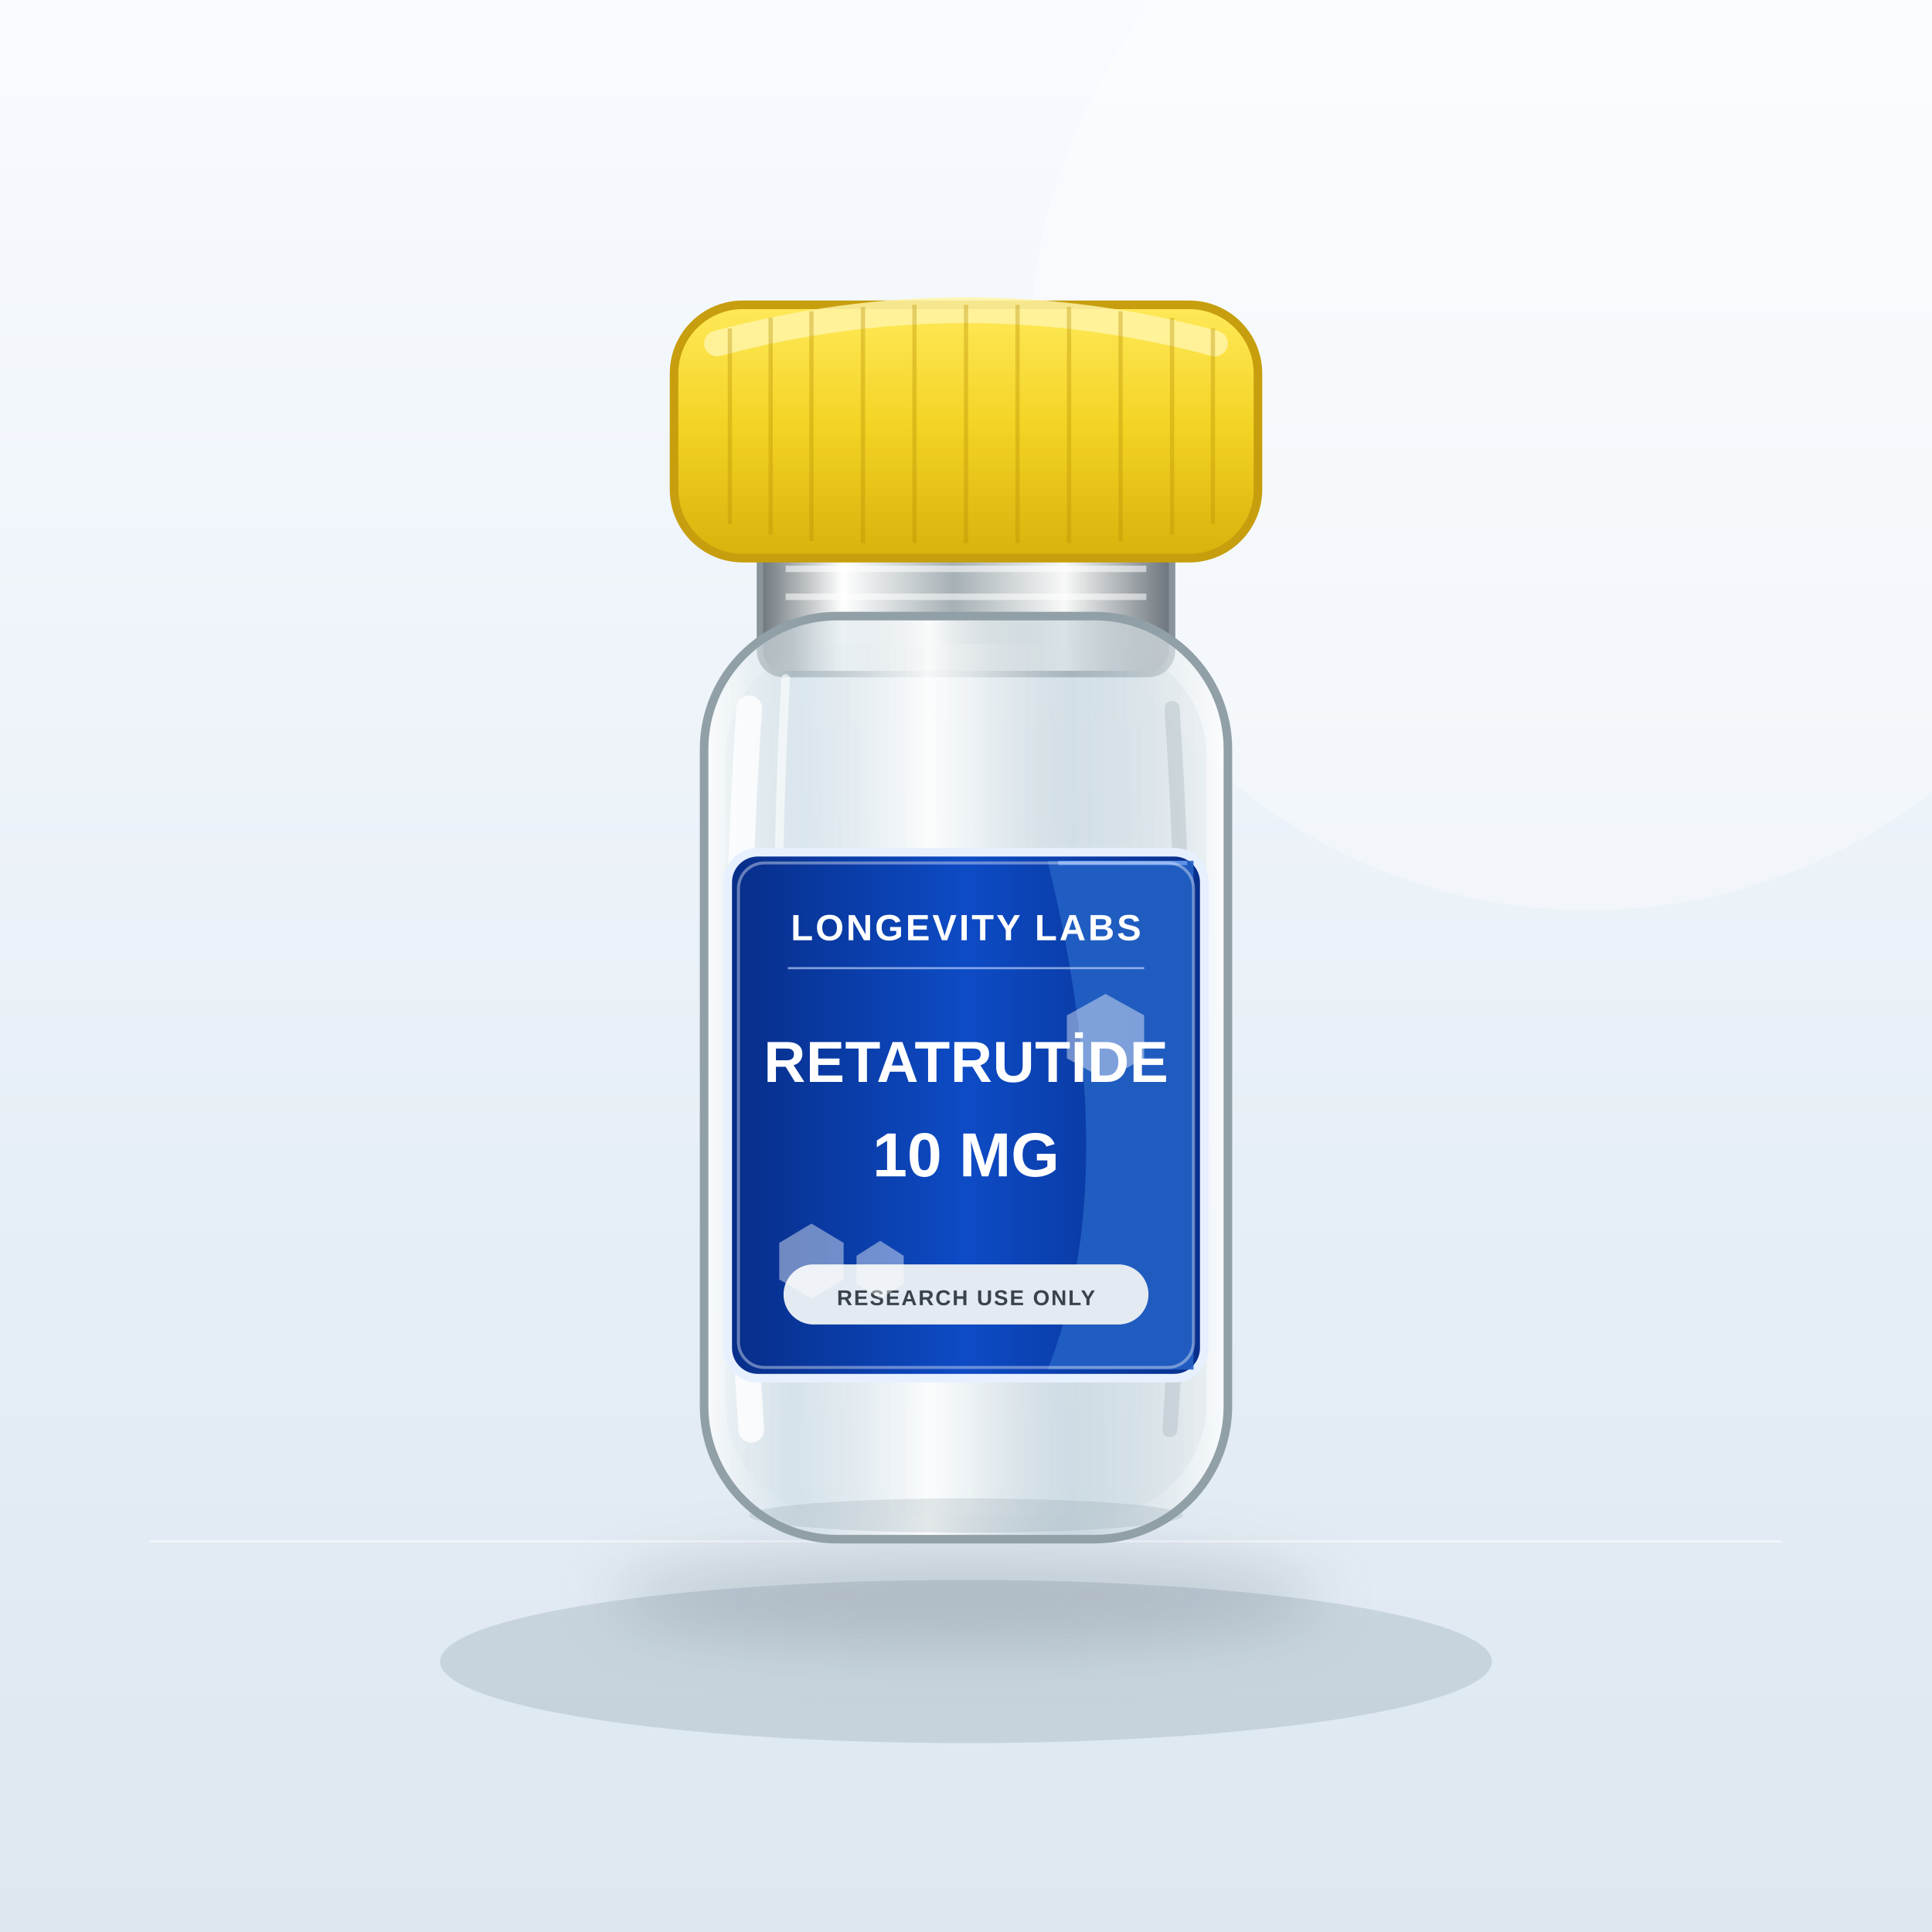
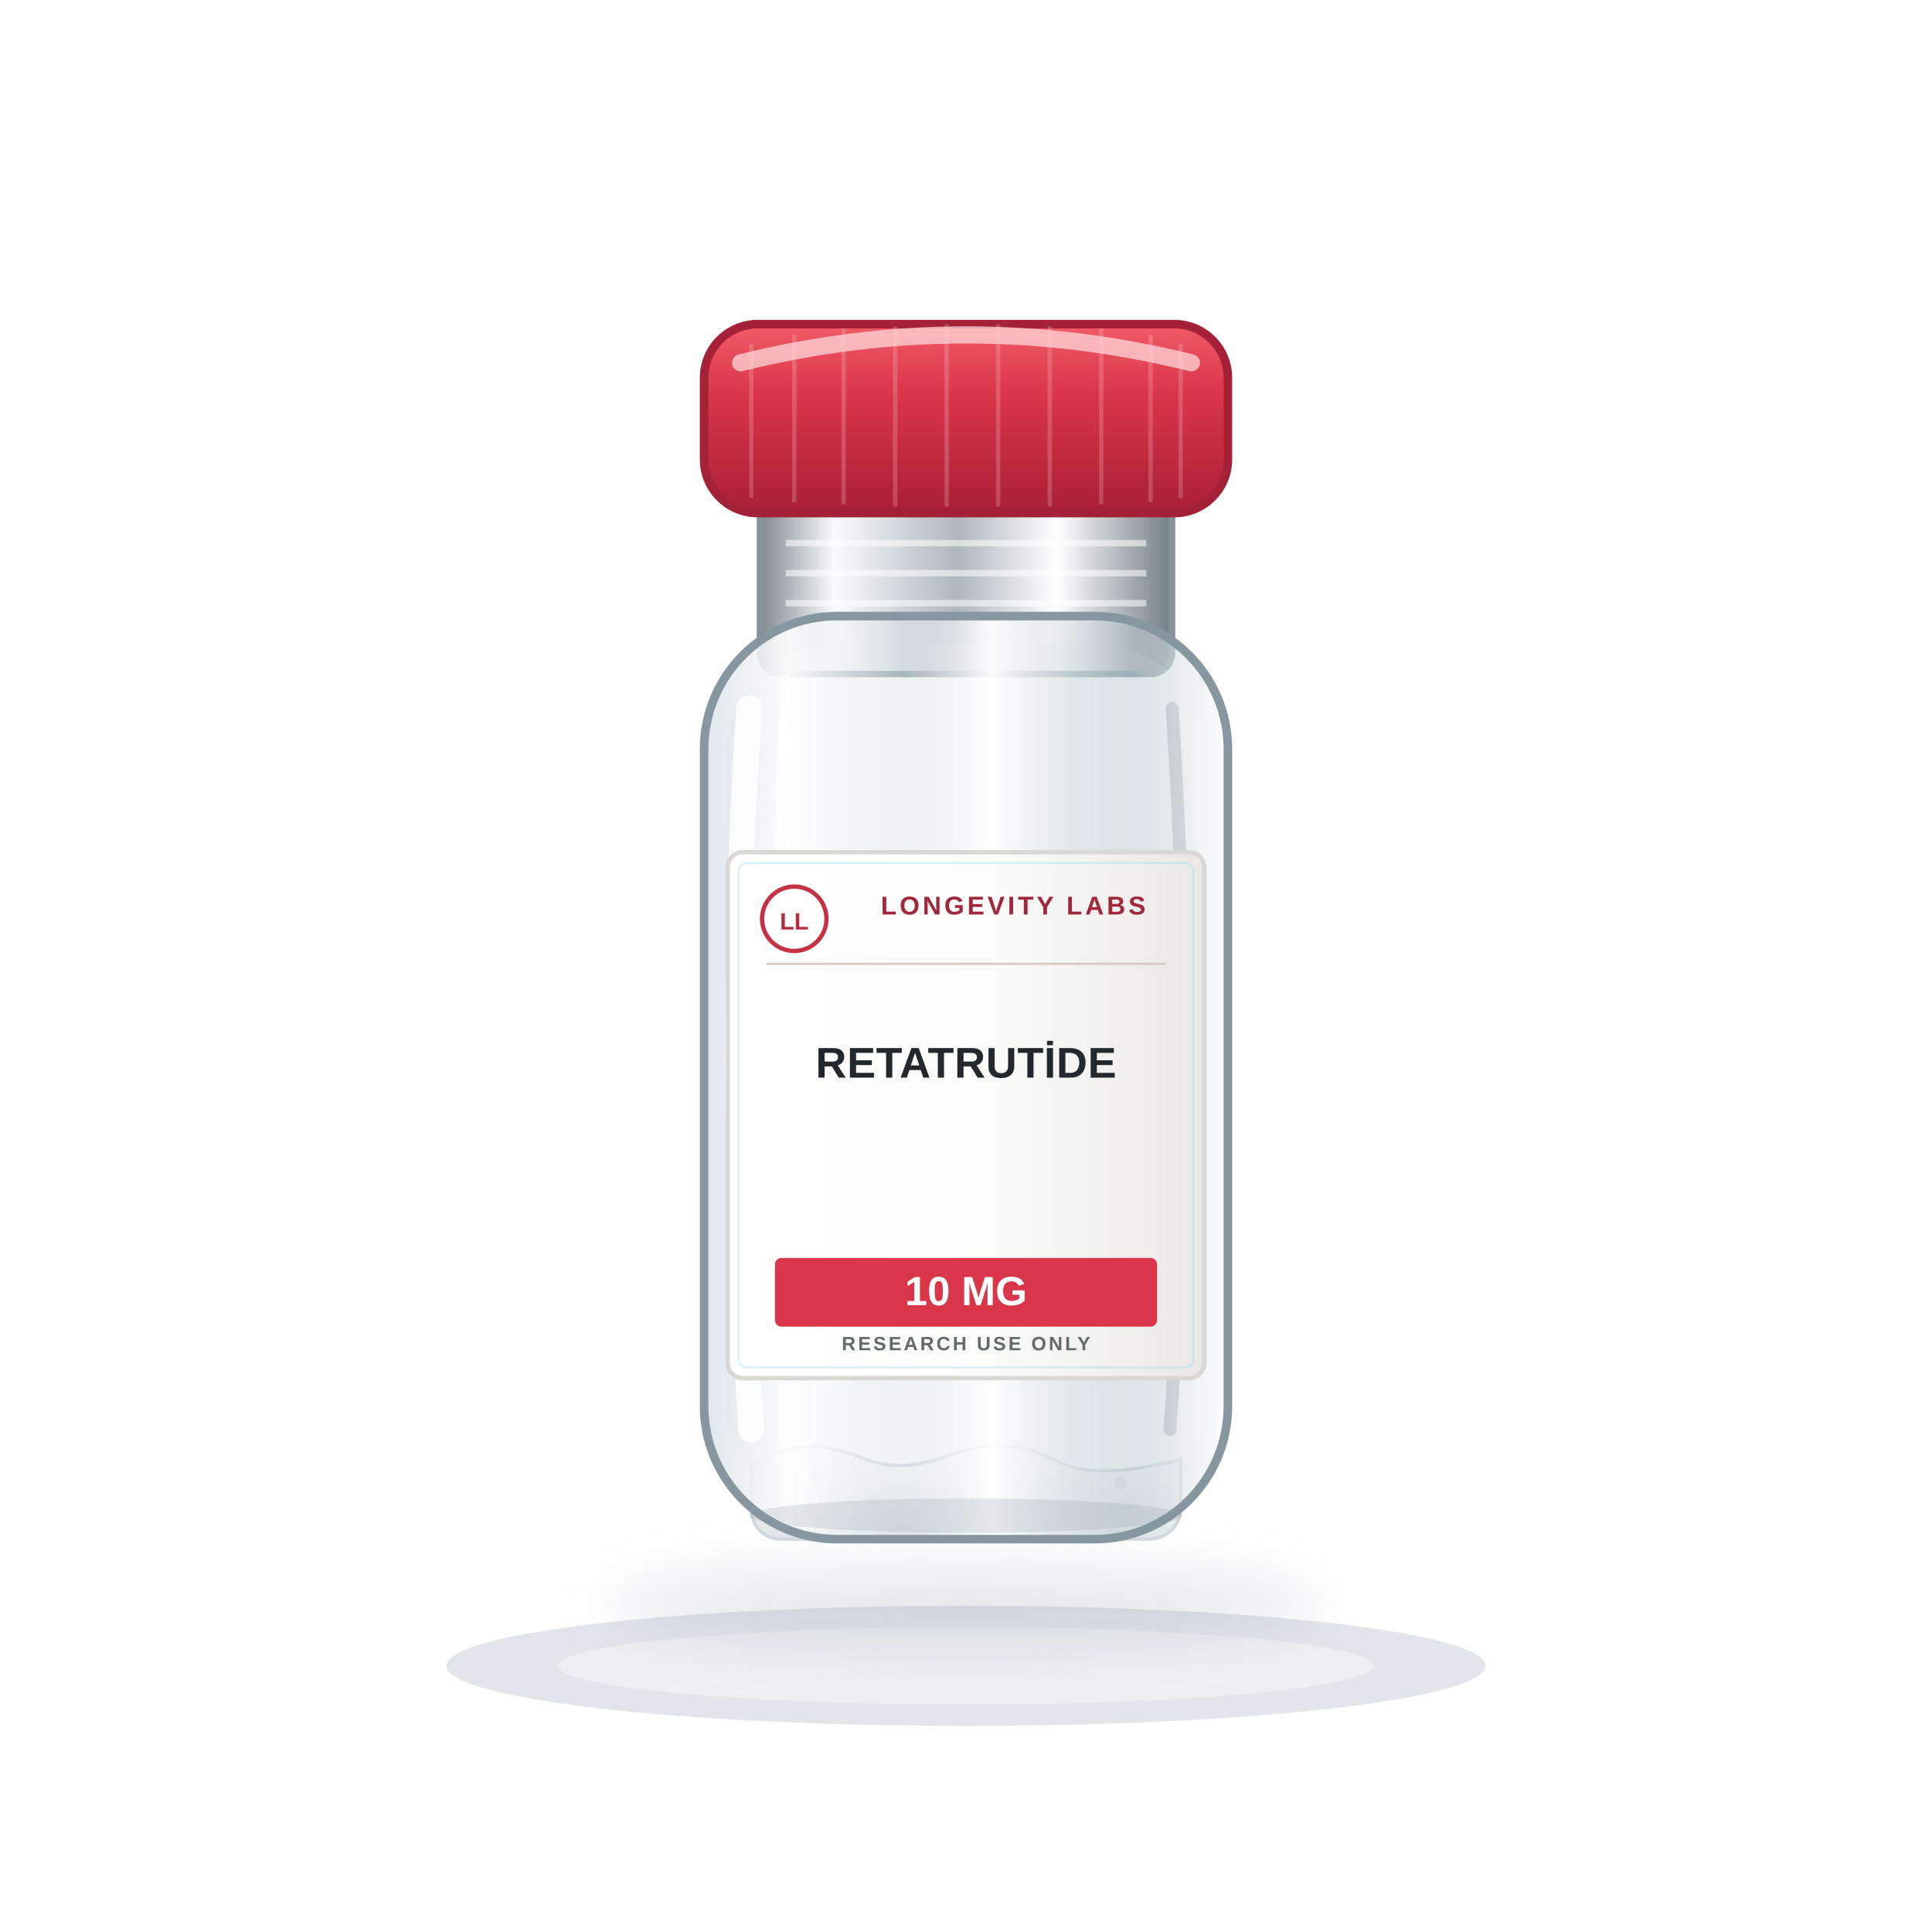
<svg xmlns="http://www.w3.org/2000/svg" width="900" height="900" viewBox="0 0 900 900" role="img" aria-labelledby="title desc">
  <defs>
-     <linearGradient id="vialBg" x2="0" y2="1">
-       <stop stop-color="#f8fbff" />
-       <stop offset="1" stop-color="#dce7f0" />
+     <linearGradient id="glass" x2="1">
+       <stop stop-color="#d8e1e6" stop-opacity=".78" />
+       <stop offset=".16" stop-color="#fff" stop-opacity=".92" />
+       <stop offset=".38" stop-color="#dbe4e8" stop-opacity=".36" />
+       <stop offset=".55" stop-color="#fff" stop-opacity=".92" />
+       <stop offset=".82" stop-color="#b9c8cf" stop-opacity=".42" />
+       <stop offset="1" stop-color="#fff" stop-opacity=".88" />
+     </linearGradient>
+     <linearGradient id="redCap" x2="0" y2="1">
+       <stop stop-color="#f05a65" />
+       <stop offset=".38" stop-color="#d93649" />
+       <stop offset="1" stop-color="#a91f35" />
    </linearGradient>
    <linearGradient id="silver" x2="1">
-       <stop stop-color="#6c757b" />
-       <stop offset=".2" stop-color="#fff" />
-       <stop offset=".47" stop-color="#a6b0b5" />
-       <stop offset=".74" stop-color="#f8f9f8" />
-       <stop offset="1" stop-color="#69737a" />
+       <stop stop-color="#7e8990" />
+       <stop offset=".18" stop-color="#f9fbfc" />
+       <stop offset=".48" stop-color="#adb7bd" />
+       <stop offset=".72" stop-color="#fff" />
+       <stop offset="1" stop-color="#727e85" />
    </linearGradient>
-     <linearGradient id="yellowCap" x2="0" y2="1">
-       <stop stop-color="#ffe958" />
-       <stop offset=".48" stop-color="#f3d324" />
-       <stop offset="1" stop-color="#d7b20c" />
+     <linearGradient id="label" x2="1">
+       <stop stop-color="#fff" />
+       <stop offset=".55" stop-color="#fbfbfa" />
+       <stop offset="1" stop-color="#e9e8e6" />
    </linearGradient>
-     <linearGradient id="vialGlass" x2="1">
-       <stop stop-color="#fff" stop-opacity=".78" />
-       <stop offset=".17" stop-color="#cedde4" stop-opacity=".5" />
-       <stop offset=".43" stop-color="#fff" stop-opacity=".92" />
-       <stop offset=".7" stop-color="#b8cbd4" stop-opacity=".48" />
-       <stop offset="1" stop-color="#fff" stop-opacity=".8" />
+     <linearGradient id="powder" x2="0" y2="1">
+       <stop stop-color="#fff" />
+       <stop offset="1" stop-color="#dfe5e8" />
    </linearGradient>
-     <linearGradient id="innerGlass" x2="1">
-       <stop stop-color="#a8c1ca" stop-opacity=".2" />
-       <stop offset=".5" stop-color="#fff" stop-opacity=".5" />
-       <stop offset="1" stop-color="#91a9b2" stop-opacity=".28" />
-     </linearGradient>
-     <linearGradient id="labelBlue" x2="1">
-       <stop stop-color="#072d88" />
-       <stop offset=".5" stop-color="#0d4bc5" />
-       <stop offset="1" stop-color="#082e8a" />
-     </linearGradient>
-     <linearGradient id="clearGlass" x2="1">
-       <stop stop-color="#fff" stop-opacity=".72" />
-       <stop offset=".22" stop-color="#d5e0e4" stop-opacity=".48" />
-       <stop offset=".48" stop-color="#fff" stop-opacity=".86" />
-       <stop offset=".72" stop-color="#aec0c9" stop-opacity=".4" />
-       <stop offset="1" stop-color="#fff" stop-opacity=".72" />
-     </linearGradient>
-     <linearGradient id="goldMetal" x2="1">
-       <stop stop-color="#8a713d" />
-       <stop offset=".25" stop-color="#f2d879" />
-       <stop offset=".53" stop-color="#b18d2e" />
-       <stop offset=".8" stop-color="#f5da77" />
-       <stop offset="1" stop-color="#96782b" />
-     </linearGradient>
-     <linearGradient id="darkGlass" x2="1">
-       <stop stop-color="#080b0c" />
-       <stop offset=".26" stop-color="#25292a" />
-       <stop offset=".5" stop-color="#090b0b" />
-       <stop offset=".76" stop-color="#242727" />
-       <stop offset="1" stop-color="#080a0a" />
-     </linearGradient>
-     <filter id="softShadow" x="-50%" y="-100%" width="200%" height="300%">
-       <feGaussianBlur stdDeviation="14" />
+     <filter id="shadow" x="-40%" y="-60%" width="180%" height="220%">
+       <feGaussianBlur stdDeviation="12" />
    </filter>
  </defs>
-   <rect width="900" height="900" fill="url(#vialBg)" />
-   <ellipse cx="450" cy="774" rx="245" ry="38" fill="#6d8290" opacity=".22" />
-   <circle cx="740" cy="164" r="260" fill="#fff" opacity=".34" />
-   <path d="M70 718h760" stroke="#fff" stroke-opacity=".58" />
+   <rect width="900" height="900" fill="#fff" />
+   <ellipse cx="450" cy="776" rx="242" ry="28" fill="#d5dce2" opacity=".7" />
+   <ellipse cx="450" cy="776" rx="190" ry="18" fill="#edf0f3" />
+   <ellipse cx="450" cy="748" rx="168" ry="19" fill="#7d8d98" opacity=".19" filter="url(#shadow)" />
  <g>
+     <path d="M350 683c21-13 36-10 51-4 15 6 27 4 41-1 19-7 34-6 49 2 15 8 32 6 59 0v23c0 8-7 14-15 14H364c-8 0-14-6-14-14z" fill="url(#powder)" stroke="#cfd8dd" stroke-width="1.5" />
+     <circle cx="380" cy="688" r="3" fill="#e5e9eb" />
+     <circle cx="407" cy="698" r="2.5" fill="#e5e9eb" />
+     <circle cx="522" cy="691" r="3" fill="#e3e8eb" />
+     <rect x="354" y="230" width="192" height="84" rx="10" fill="url(#silver)" stroke="#87939a" stroke-width="3" />
+     <path d="M366 253h168M366 267h168M366 281h168" stroke="#fff" stroke-opacity=".55" stroke-width="3" />
+     <rect x="328" y="151" width="244" height="88" rx="25" fill="url(#redCap)" stroke="#a52137" stroke-width="4" />
+     <path d="M345 169Q450 143 555 169" fill="none" stroke="#ffd9dc" stroke-width="8" stroke-linecap="round" opacity=".74" />
+     <g stroke="#ffd9dc" stroke-opacity=".22" stroke-width="2">
+       <path d="M350 160v72M370 156v78M393 153v82M417 152v84M441 151v85M465 151v85M489 152v84M513 153v82M536 156v78M550 160v72" />
+     </g>
+     <rect x="328" y="287" width="244" height="430" rx="62" fill="url(#glass)" stroke="#87979f" stroke-width="4" />
+     <rect x="338" y="300" width="224" height="406" rx="52" fill="url(#glass)" opacity=".28" />
+     <path d="M349 330Q338 493 350 666" fill="none" stroke="#fff" stroke-width="12" stroke-linecap="round" opacity=".82" />
+     <path d="M366 316Q359 445 366 558" fill="none" stroke="#fff" stroke-width="4" stroke-linecap="round" opacity=".68" />
+     <path d="M546 330Q557 493 545 666" fill="none" stroke="#71818a" stroke-width="6" stroke-linecap="round" opacity=".24" />
+     <ellipse cx="450" cy="706" rx="101" ry="8" fill="#82929b" opacity=".2" />
    <g>
-       <ellipse cx="450" cy="744" rx="166" ry="22" fill="#52616a" opacity=".22" filter="url(#softShadow)" />
-       <rect x="354" y="239" width="192" height="75" rx="11" fill="url(#silver)" stroke="#88949a" stroke-width="3" />
-       <path d="M366 252h168M366 265h168M366 278h168" stroke="#fff" stroke-opacity=".55" stroke-width="3" />
-       <rect x="314" y="142" width="272" height="118" rx="32" fill="url(#yellowCap)" stroke="#c79e0d" stroke-width="4" />
-       <path d="M334 160Q450 129 566 160" fill="none" stroke="#fff4a6" stroke-width="12" stroke-linecap="round" opacity=".84" />
-       <g stroke="#b88f08" stroke-opacity=".37" stroke-width="2">
-         <path d="M340 153v91M359 148v101M378 145v107M402 143v110M426 142v111M450 142v111M474 142v111M498 143v110M522 145v107M546 148v101M565 153v91" />
-       </g>
-       <rect x="328" y="287" width="244" height="430" rx="62" fill="url(#vialGlass)" stroke="#91a0a7" stroke-width="4" />
-       <rect x="338" y="300" width="224" height="406" rx="52" fill="url(#innerGlass)" opacity=".34" />
-       <path d="M349 330Q338 493 350 666" fill="none" stroke="#fff" stroke-width="12" stroke-linecap="round" opacity=".78" />
-       <path d="M366 316Q359 445 366 558" fill="none" stroke="#fff" stroke-width="4" stroke-linecap="round" opacity=".6" />
-       <path d="M546 330Q557 493 545 666" fill="none" stroke="#90a1a9" stroke-width="7" stroke-linecap="round" opacity=".28" />
-       <ellipse cx="450" cy="706" rx="101" ry="8" fill="#879aa4" opacity=".22" />
-       <rect x="339" y="397" width="222" height="245" rx="14" fill="url(#labelBlue)" stroke="#e7f0ff" stroke-width="4" />
-       <path d="M488 401h68v237h-68q36-90 0-237" fill="#2260c4" opacity=".9" />
-       <path d="M493 402h60" stroke="#71a2f3" stroke-width="2" opacity=".76" />
-       <text x="450" y="438" text-anchor="middle" fill="#fff" font-family="Arial,sans-serif" font-size="17" font-weight="800" letter-spacing="1.1">LONGEVITY LABS</text>
-       <path d="M367 451h166" stroke="#c8dcff" stroke-opacity=".62" />
-       <text x="450" y="504" text-anchor="middle" fill="#fff" font-family="Arial,sans-serif" font-size="27" font-weight="800" letter-spacing=".2">RETATRUTİDE</text>
-       <text x="450" y="548" text-anchor="middle" fill="#fff" font-family="Arial,sans-serif" font-size="29" font-weight="800">10 MG</text>
-       <rect x="365" y="589" width="170" height="28" rx="14" fill="#e4eaf1" />
-       <text x="450" y="608" text-anchor="middle" fill="#39434b" font-family="Arial,sans-serif" font-size="10" font-weight="700" letter-spacing=".7">RESEARCH USE ONLY</text>
-       <g fill="#fff" opacity=".42">
-         <path d="m515 463 18 10v20l-18 10-18-10v-20z" />
-         <path d="m378 570 15 9v17l-15 9-15-9v-17z" />
-         <path d="m410 578 11 7v13l-11 7-11-7v-13z" />
-       </g>
-       <rect x="344" y="402" width="212" height="235" rx="12" fill="none" stroke="#f5f8ff" stroke-opacity=".4" stroke-width="1.4" />
+       <rect x="339" y="397" width="222" height="245" rx="7" fill="url(#label)" stroke="#d9d8d5" stroke-width="2" />
+       <circle cx="370" cy="428" r="15" fill="none" stroke="#c63145" stroke-width="2" />
+       <text x="370" y="433" text-anchor="middle" fill="#b72d40" font-family="Arial,sans-serif" font-size="11" font-weight="800">LL</text>
+       <text x="472" y="426" text-anchor="middle" fill="#9f293b" font-family="Arial,sans-serif" font-size="12" font-weight="800" letter-spacing="1.4">LONGEVITY LABS</text>
+       <path d="M357 449h186" stroke="#d4c8c4" stroke-opacity=".95" />
+       <text x="450" y="502" text-anchor="middle" fill="#22282b" font-family="Arial,sans-serif" font-size="20" font-weight="700" letter-spacing=".2">RETATRUTİDE</text>
+       <rect x="361" y="586" width="178" height="32" rx="3" fill="#d93649" />
+       <text x="450" y="608" text-anchor="middle" fill="#fff" font-family="Arial,sans-serif" font-size="19" font-weight="800">10 MG</text>
+       <text x="450" y="629" text-anchor="middle" fill="#636a6b" font-family="Arial,sans-serif" font-size="9" font-weight="700" letter-spacing="1.1">RESEARCH USE ONLY</text>
    </g>
+     <rect x="344" y="402" width="212" height="235" rx="4" fill="none" stroke="#87dff0" stroke-opacity=".33" />
  </g>
</svg>
